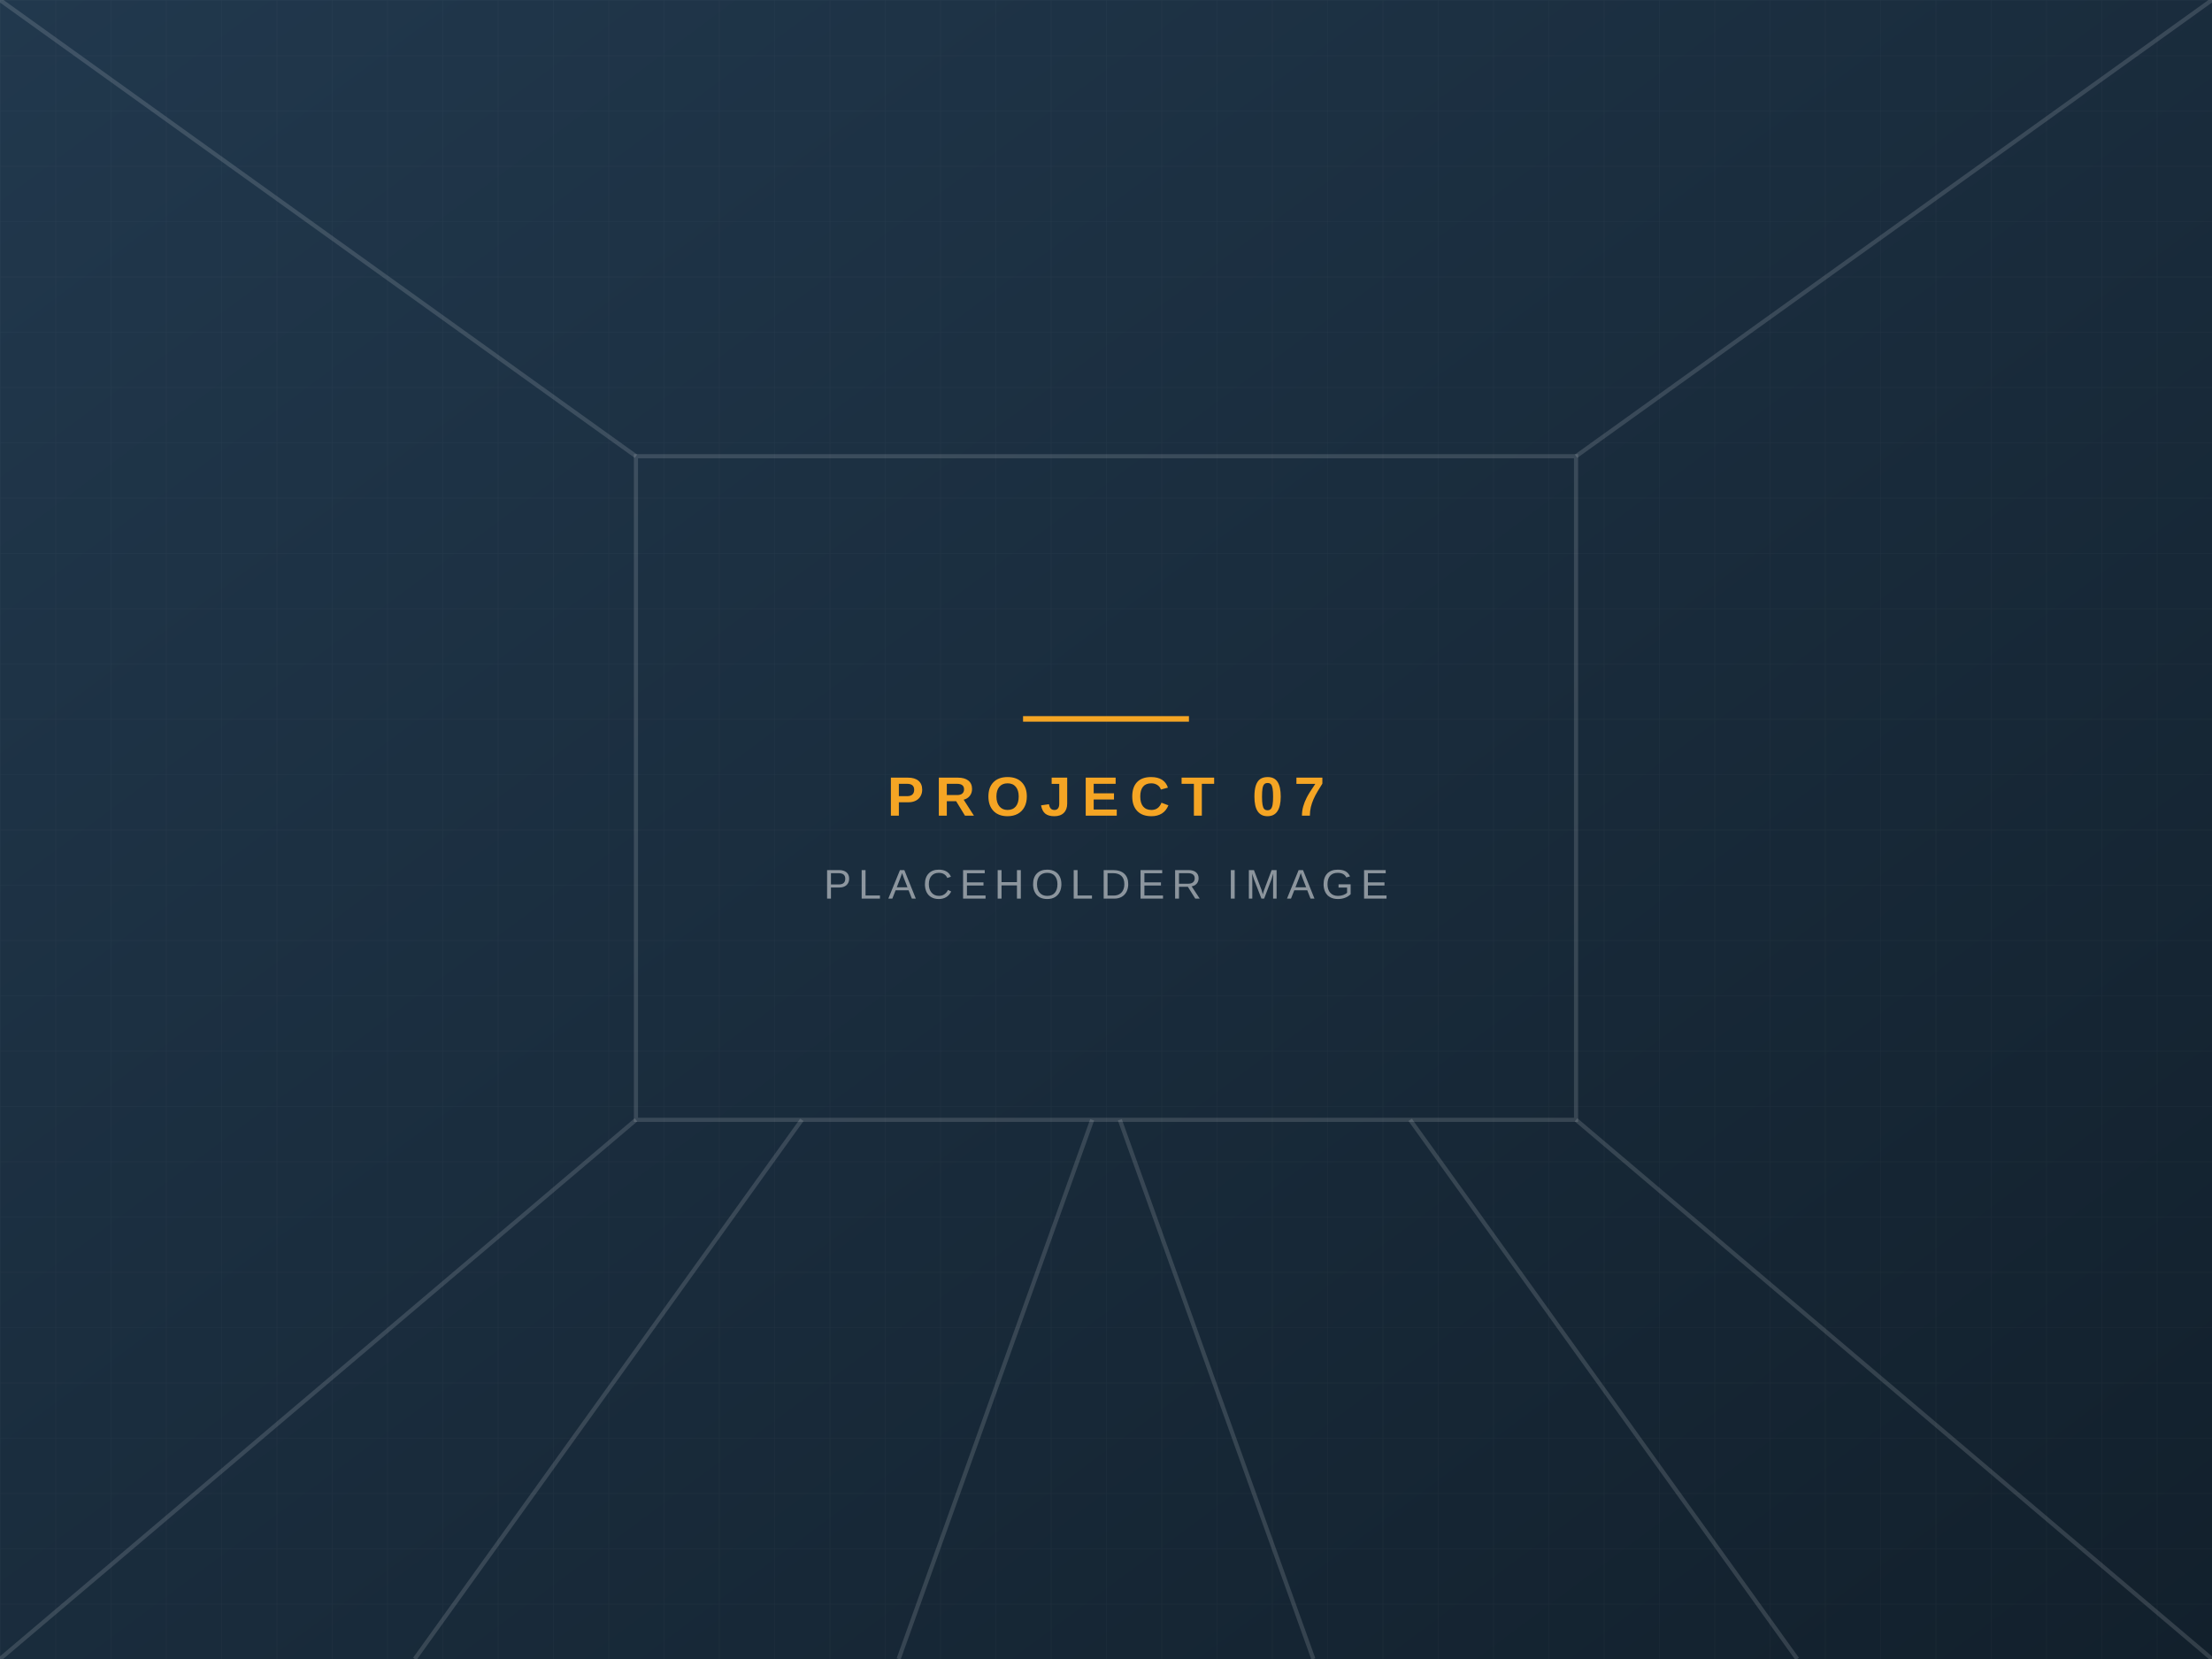
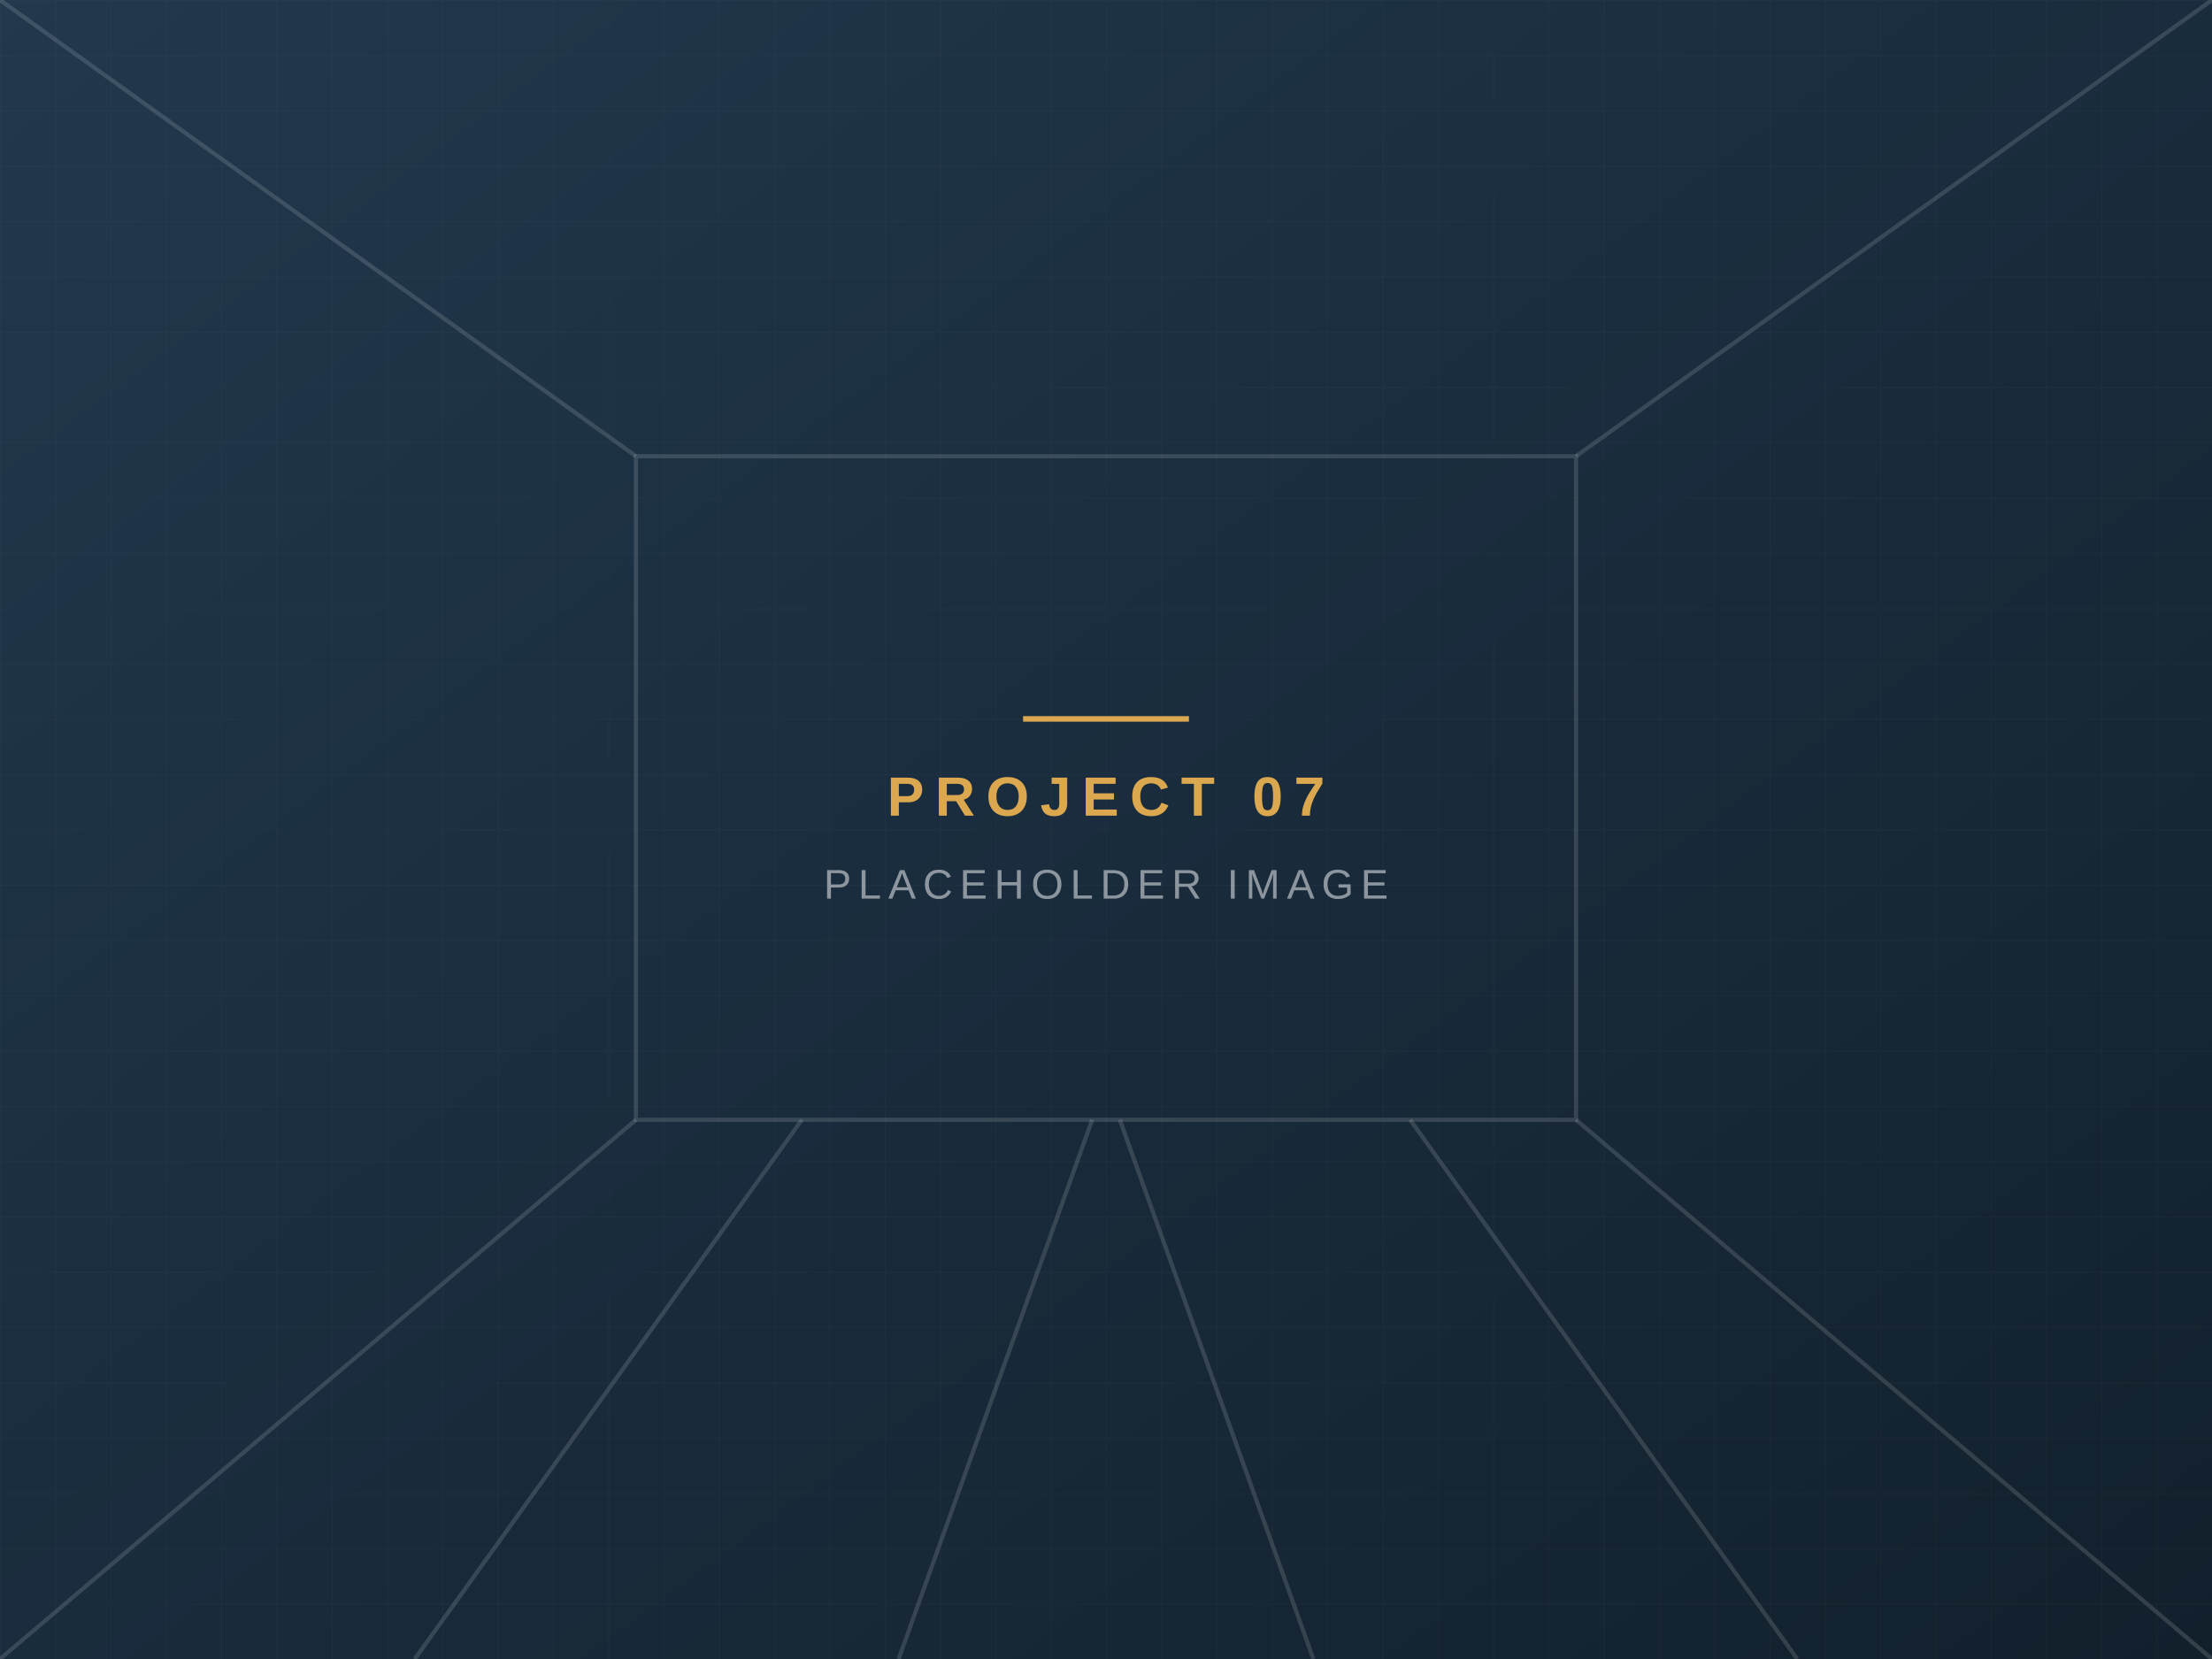
<svg xmlns="http://www.w3.org/2000/svg" width="1600" height="1200" viewBox="0 0 1600 1200">
  <defs>
    <linearGradient id="bg" x1="0" y1="0" x2="1" y2="1">
      <stop offset="0" stop-color="#21384d" />
      <stop offset="1" stop-color="#12202c" />
    </linearGradient>
    <pattern id="g" width="40" height="40" patternUnits="userSpaceOnUse">
      <path d="M40 0H0V40" fill="none" stroke="#fff" stroke-opacity="0.03" stroke-width="1" />
    </pattern>
    <pattern id="g-major" width="200" height="200" patternUnits="userSpaceOnUse">
      <path d="M200 0H0V200" fill="none" stroke="#fff" stroke-opacity="0.06" stroke-width="1.5" />
    </pattern>
  </defs>
  <rect width="1600" height="1200" fill="url(#bg)" />
  <rect width="1600" height="1200" fill="url(#g)" />
  <g fill="none" stroke="#fff" stroke-opacity=".14" stroke-width="3">
    <rect x="460" y="330" width="680" height="480" />
    <path d="M0 0l460 330M1600 0l-460 330M0 1200l460-390M1600 1200l-460-390" />
    <path d="M300 1200l280-390M650 1200l140-390M950 1200l-140-390M1300 1200l-280-390" />
  </g>
-   <path d="M740 520h120" stroke="#f5a524" stroke-width="4" />
-   <text x="800" y="590" text-anchor="middle" fill="#f5a524" font-family="'Barlow Condensed','Arial Narrow','Helvetica Neue',Arial,sans-serif" font-size="40" font-weight="600" letter-spacing="8">PROJECT 07</text>
+   <path d="M740 520h120" stroke="#dba84f" stroke-width="4" />
+   <text x="800" y="590" text-anchor="middle" fill="#dba84f" font-family="'Barlow Condensed','Arial Narrow','Helvetica Neue',Arial,sans-serif" font-size="40" font-weight="600" letter-spacing="8">PROJECT 07</text>
  <text x="800" y="650" text-anchor="middle" fill="#fff" fill-opacity=".5" font-family="'Barlow Condensed','Arial Narrow','Helvetica Neue',Arial,sans-serif" font-size="30" letter-spacing="5">PLACEHOLDER IMAGE</text>
</svg>
